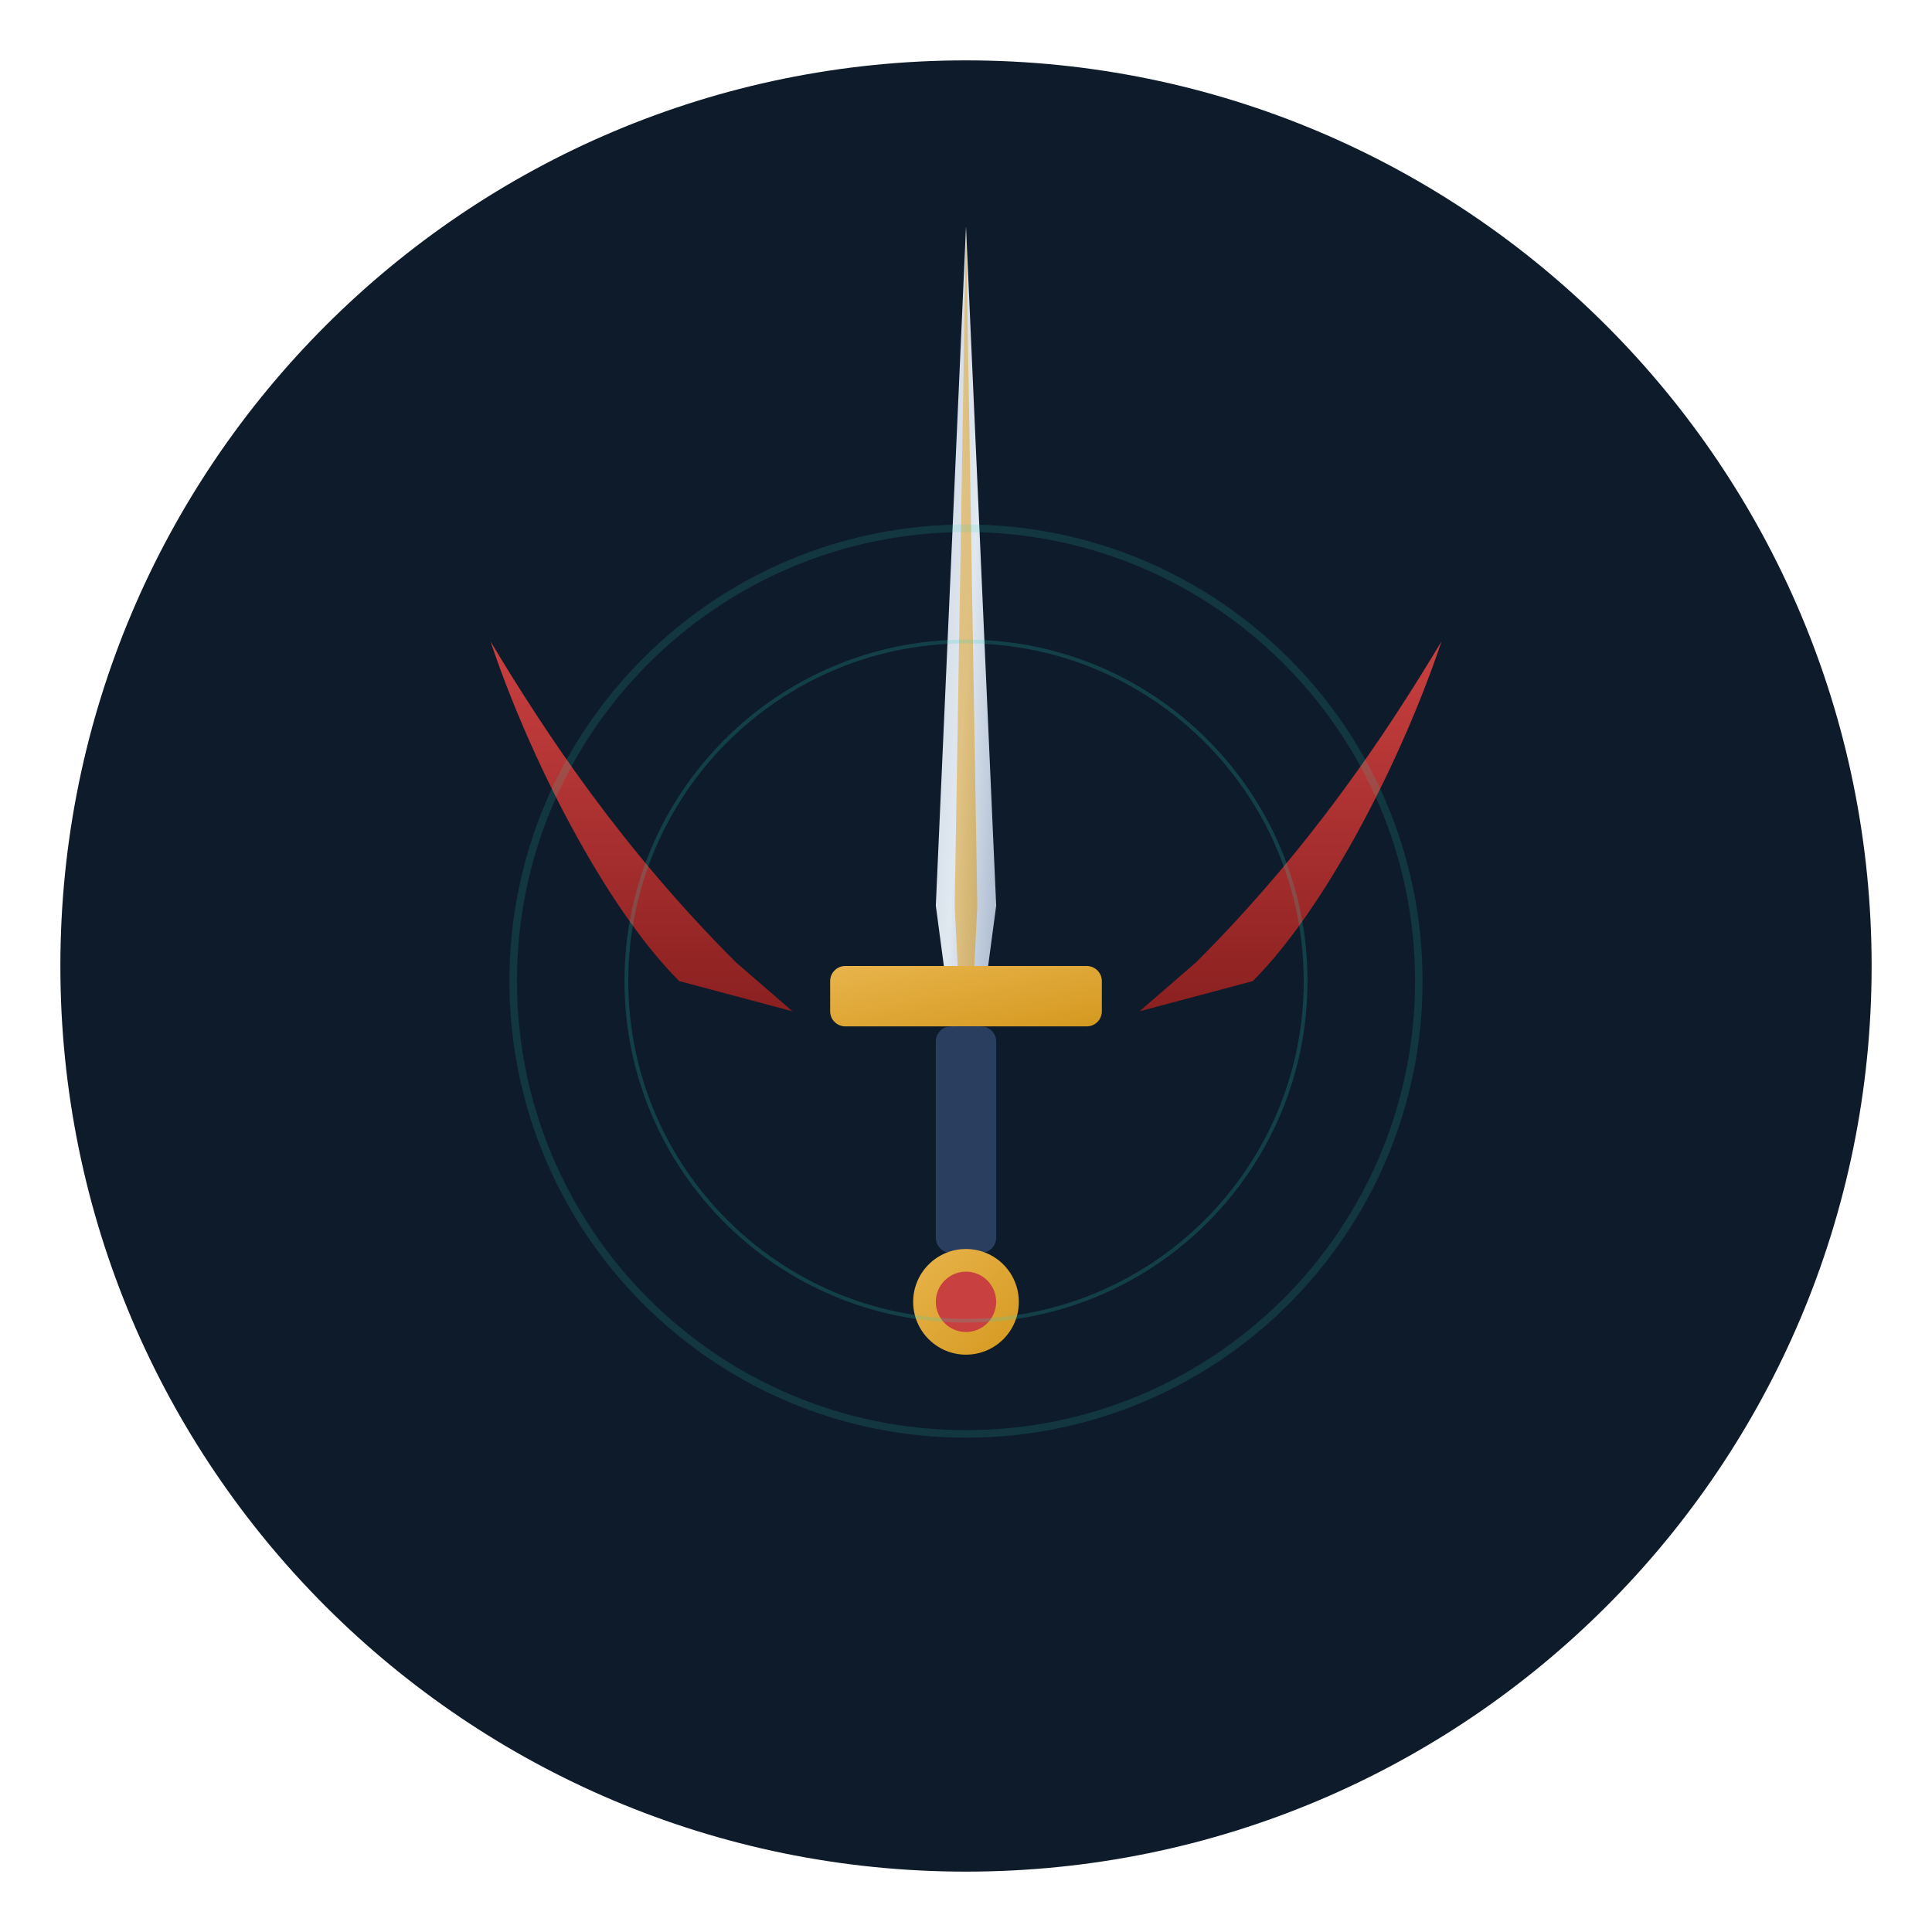
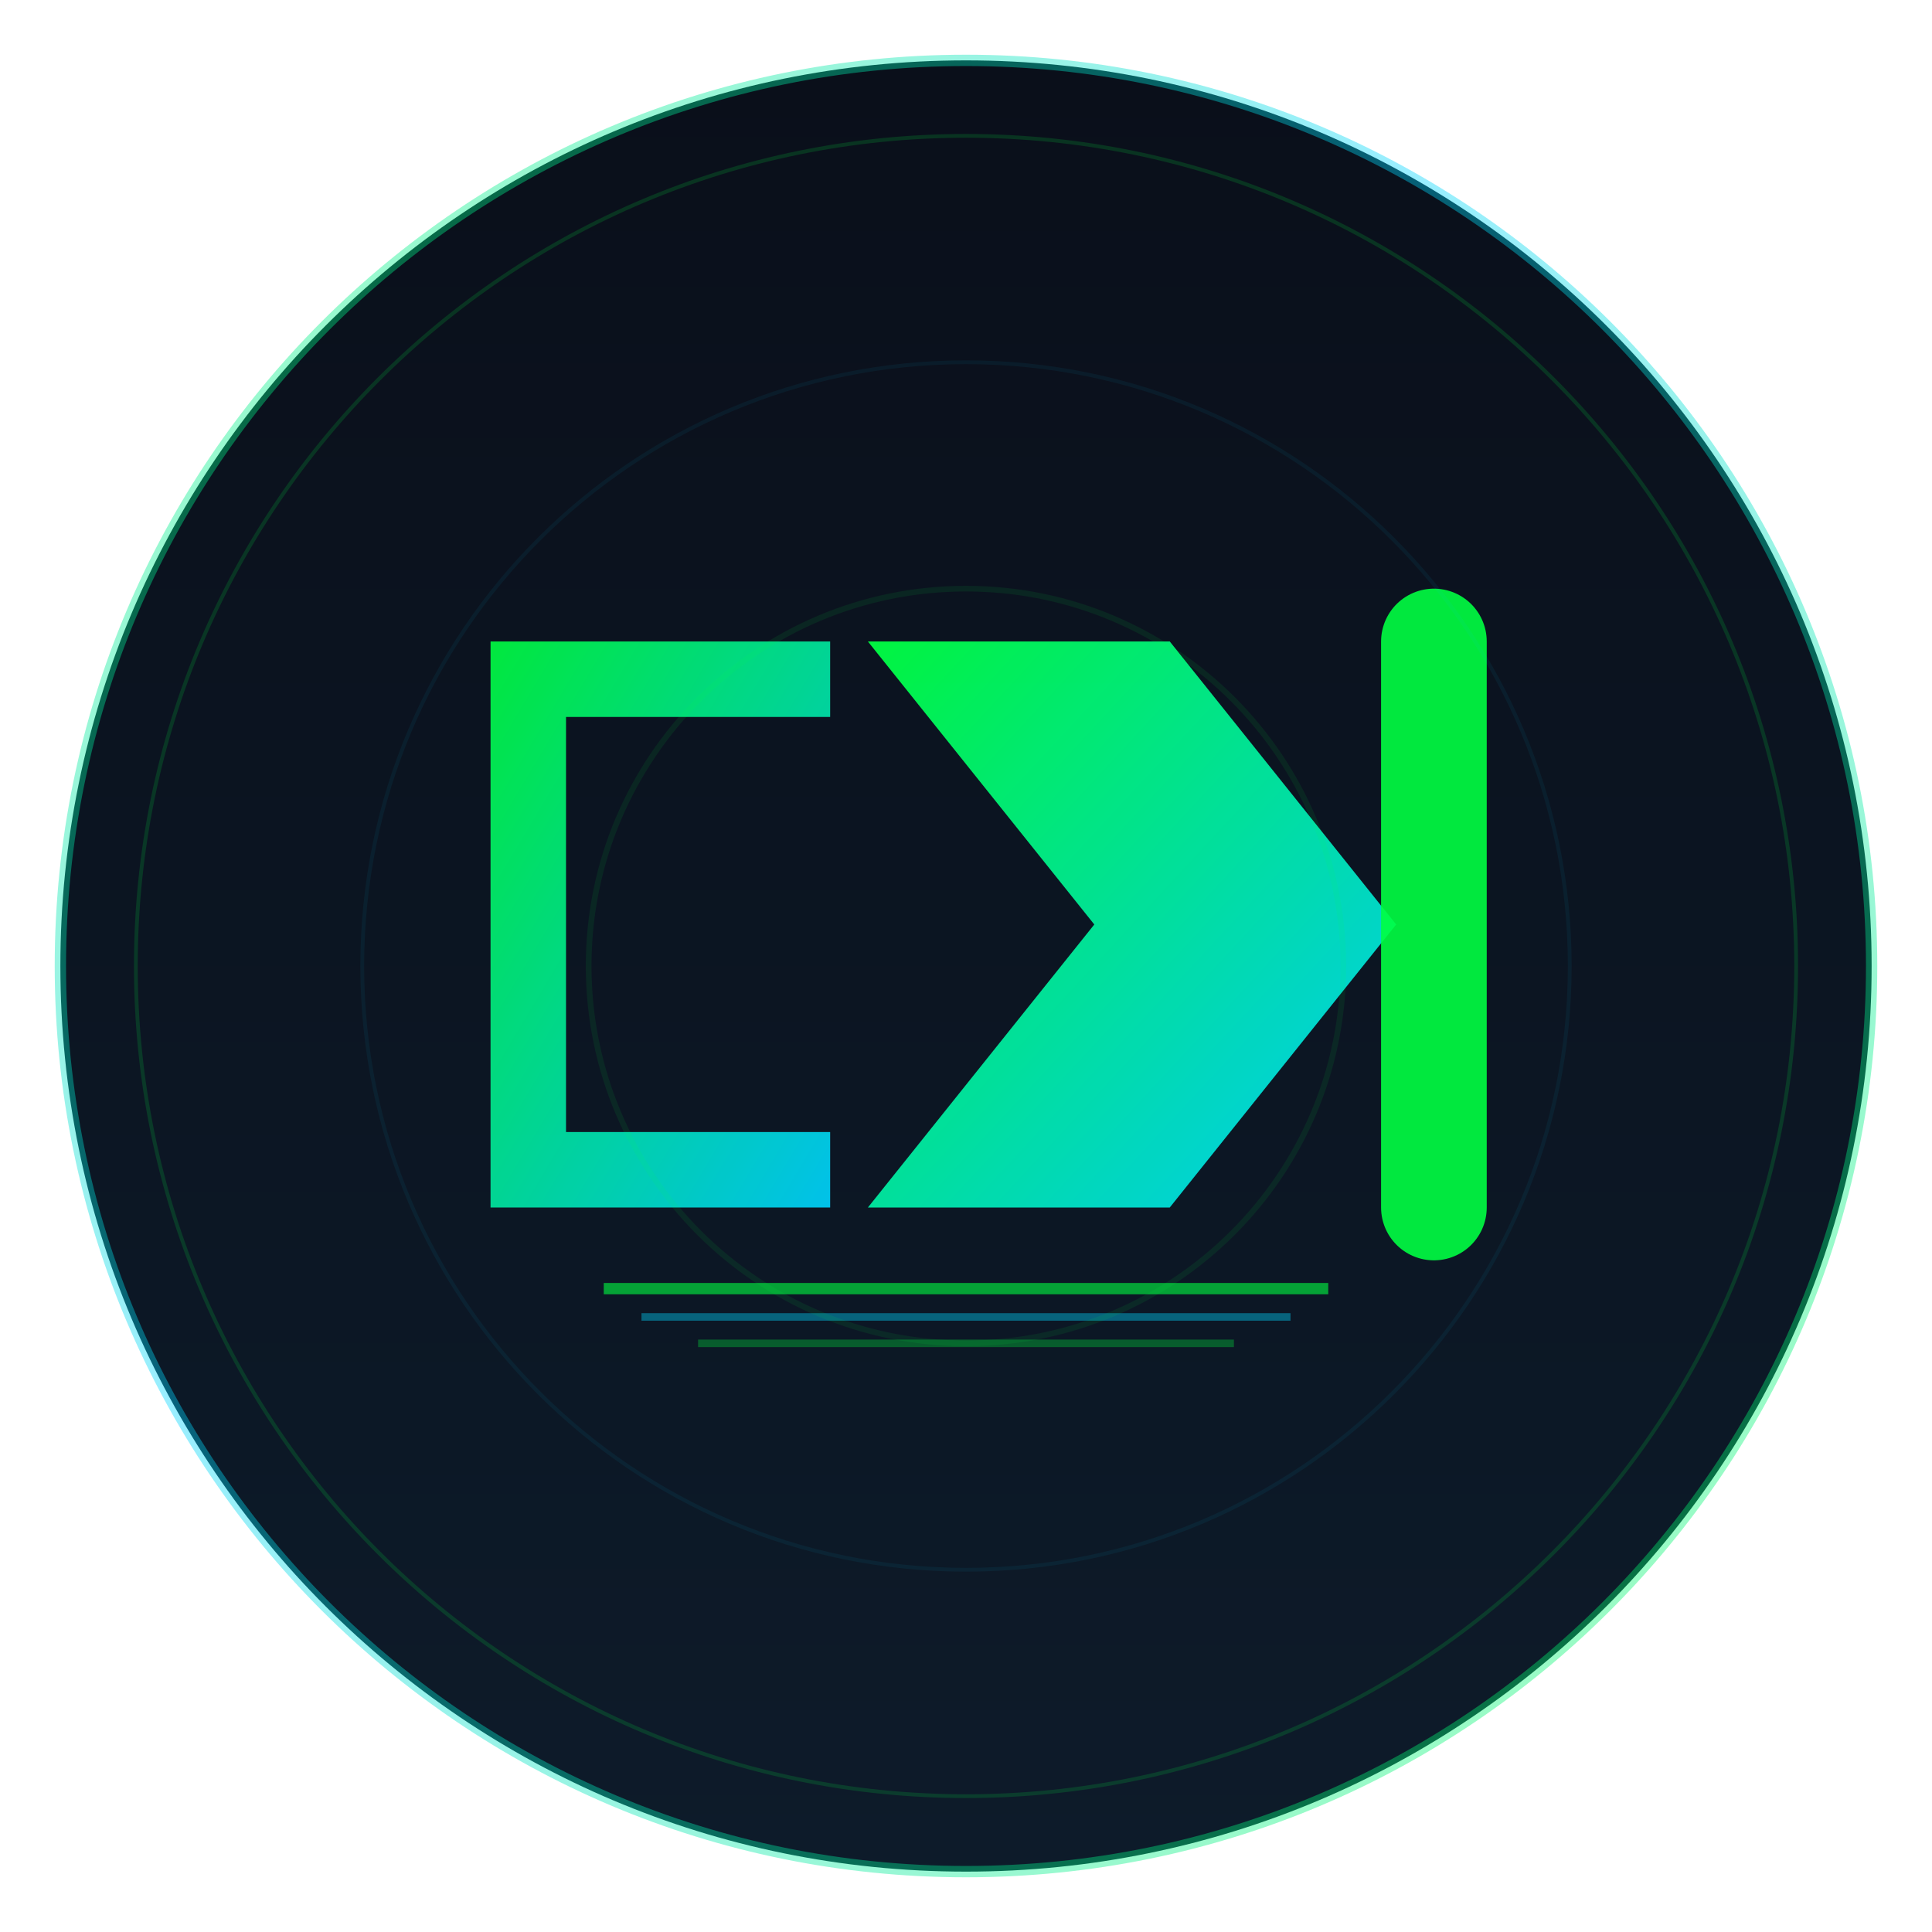
<svg xmlns="http://www.w3.org/2000/svg" viewBox="0 0 512 512">
  <defs>
-     <linearGradient id="blade" x1="0" y1="0" x2="1" y2="1">
-       <stop offset="0%" stop-color="#c8d0e0" />
-       <stop offset="50%" stop-color="#e0e8f0" />
-       <stop offset="100%" stop-color="#a0b0c8" />
+     <linearGradient id="screen" x1="0" y1="0" x2="0" y2="1">
+       <stop offset="0%" stop-color="#0a0f1a" />
+       <stop offset="100%" stop-color="#0d1b2a" />
    </linearGradient>
-     <linearGradient id="gold" x1="0" y1="0" x2="1" y2="1">
-       <stop offset="0%" stop-color="#e8b44c" />
-       <stop offset="100%" stop-color="#d4991f" />
+     <linearGradient id="glow" x1="0" y1="0" x2="1" y2="1">
+       <stop offset="0%" stop-color="#00ff41" />
+       <stop offset="100%" stop-color="#00d4ff" />
    </linearGradient>
-     <linearGradient id="wing" x1="0" y1="0" x2="0" y2="1">
-       <stop offset="0%" stop-color="#c94040" />
-       <stop offset="100%" stop-color="#8b2020" />
+     <linearGradient id="border" x1="0" y1="0" x2="1" y2="1">
+       <stop offset="0%" stop-color="#00ff41" />
+       <stop offset="40%" stop-color="#00d4ff" />
+       <stop offset="100%" stop-color="#00ff41" />
    </linearGradient>
  </defs>
-   <circle cx="256" cy="256" r="240" fill="#0d1b2a" />
-   <path d="M256 60 L248 240 L256 300 L264 240 Z" fill="url(#blade)" />
-   <path d="M256 60 L253 240 L256 300 L259 240 Z" fill="url(#gold)" opacity="0.6" />
-   <path d="M180 260 C160 240 140 200 130 170 C145 195 165 225 195 255 L210 268 Z" fill="url(#wing)" />
-   <path d="M332 260 C352 240 372 200 382 170 C367 195 347 225 317 255 L302 268 Z" fill="url(#wing)" />
-   <rect x="220" y="256" width="72" height="16" rx="4" fill="url(#gold)" />
-   <rect x="250" y="272" width="12" height="60" rx="3" fill="#1b2d4a" />
-   <rect x="248" y="272" width="16" height="60" rx="4" fill="#2a3f5f" />
-   <circle cx="256" cy="345" r="14" fill="url(#gold)" />
-   <circle cx="256" cy="345" r="8" fill="#c94040" />
-   <circle cx="256" cy="260" r="120" fill="none" stroke="#2dd4bf" stroke-width="2" opacity="0.15" />
-   <circle cx="256" cy="260" r="90" fill="none" stroke="#2dd4bf" stroke-width="1" opacity="0.2" />
+   <circle cx="256" cy="256" r="240" fill="url(#screen)" />
+   <circle cx="256" cy="256" r="240" fill="none" stroke="url(#border)" stroke-width="3" opacity="0.4" />
+   <circle cx="256" cy="256" r="220" fill="none" stroke="#00ff41" stroke-width="1" opacity="0.15" />
+   <path d="M130 170 L220 170 L220 190 L150 190 L150 300 L220 300 L220 320 L130 320 Z" fill="url(#glow)" opacity="0.9" />
+   <path d="M230 170 L310 170 L370 245 L310 320 L230 320 L290 245 Z" fill="url(#glow)" opacity="0.95" />
+   <path d="M380 170 L380 320" stroke="#00ff41" stroke-width="28" stroke-linecap="round" opacity="0.9" />
+   <rect x="160" y="340" width="192" height="3" fill="#00ff41" opacity="0.6" />
+   <rect x="170" y="348" width="172" height="2" fill="#00d4ff" opacity="0.4" />
+   <rect x="185" y="355" width="142" height="2" fill="#00ff41" opacity="0.3" />
+   <circle cx="256" cy="256" r="100" fill="none" stroke="#00ff41" stroke-width="1.5" opacity="0.08" />
+   <circle cx="256" cy="256" r="160" fill="none" stroke="#00d4ff" stroke-width="1" opacity="0.06" />
</svg>
